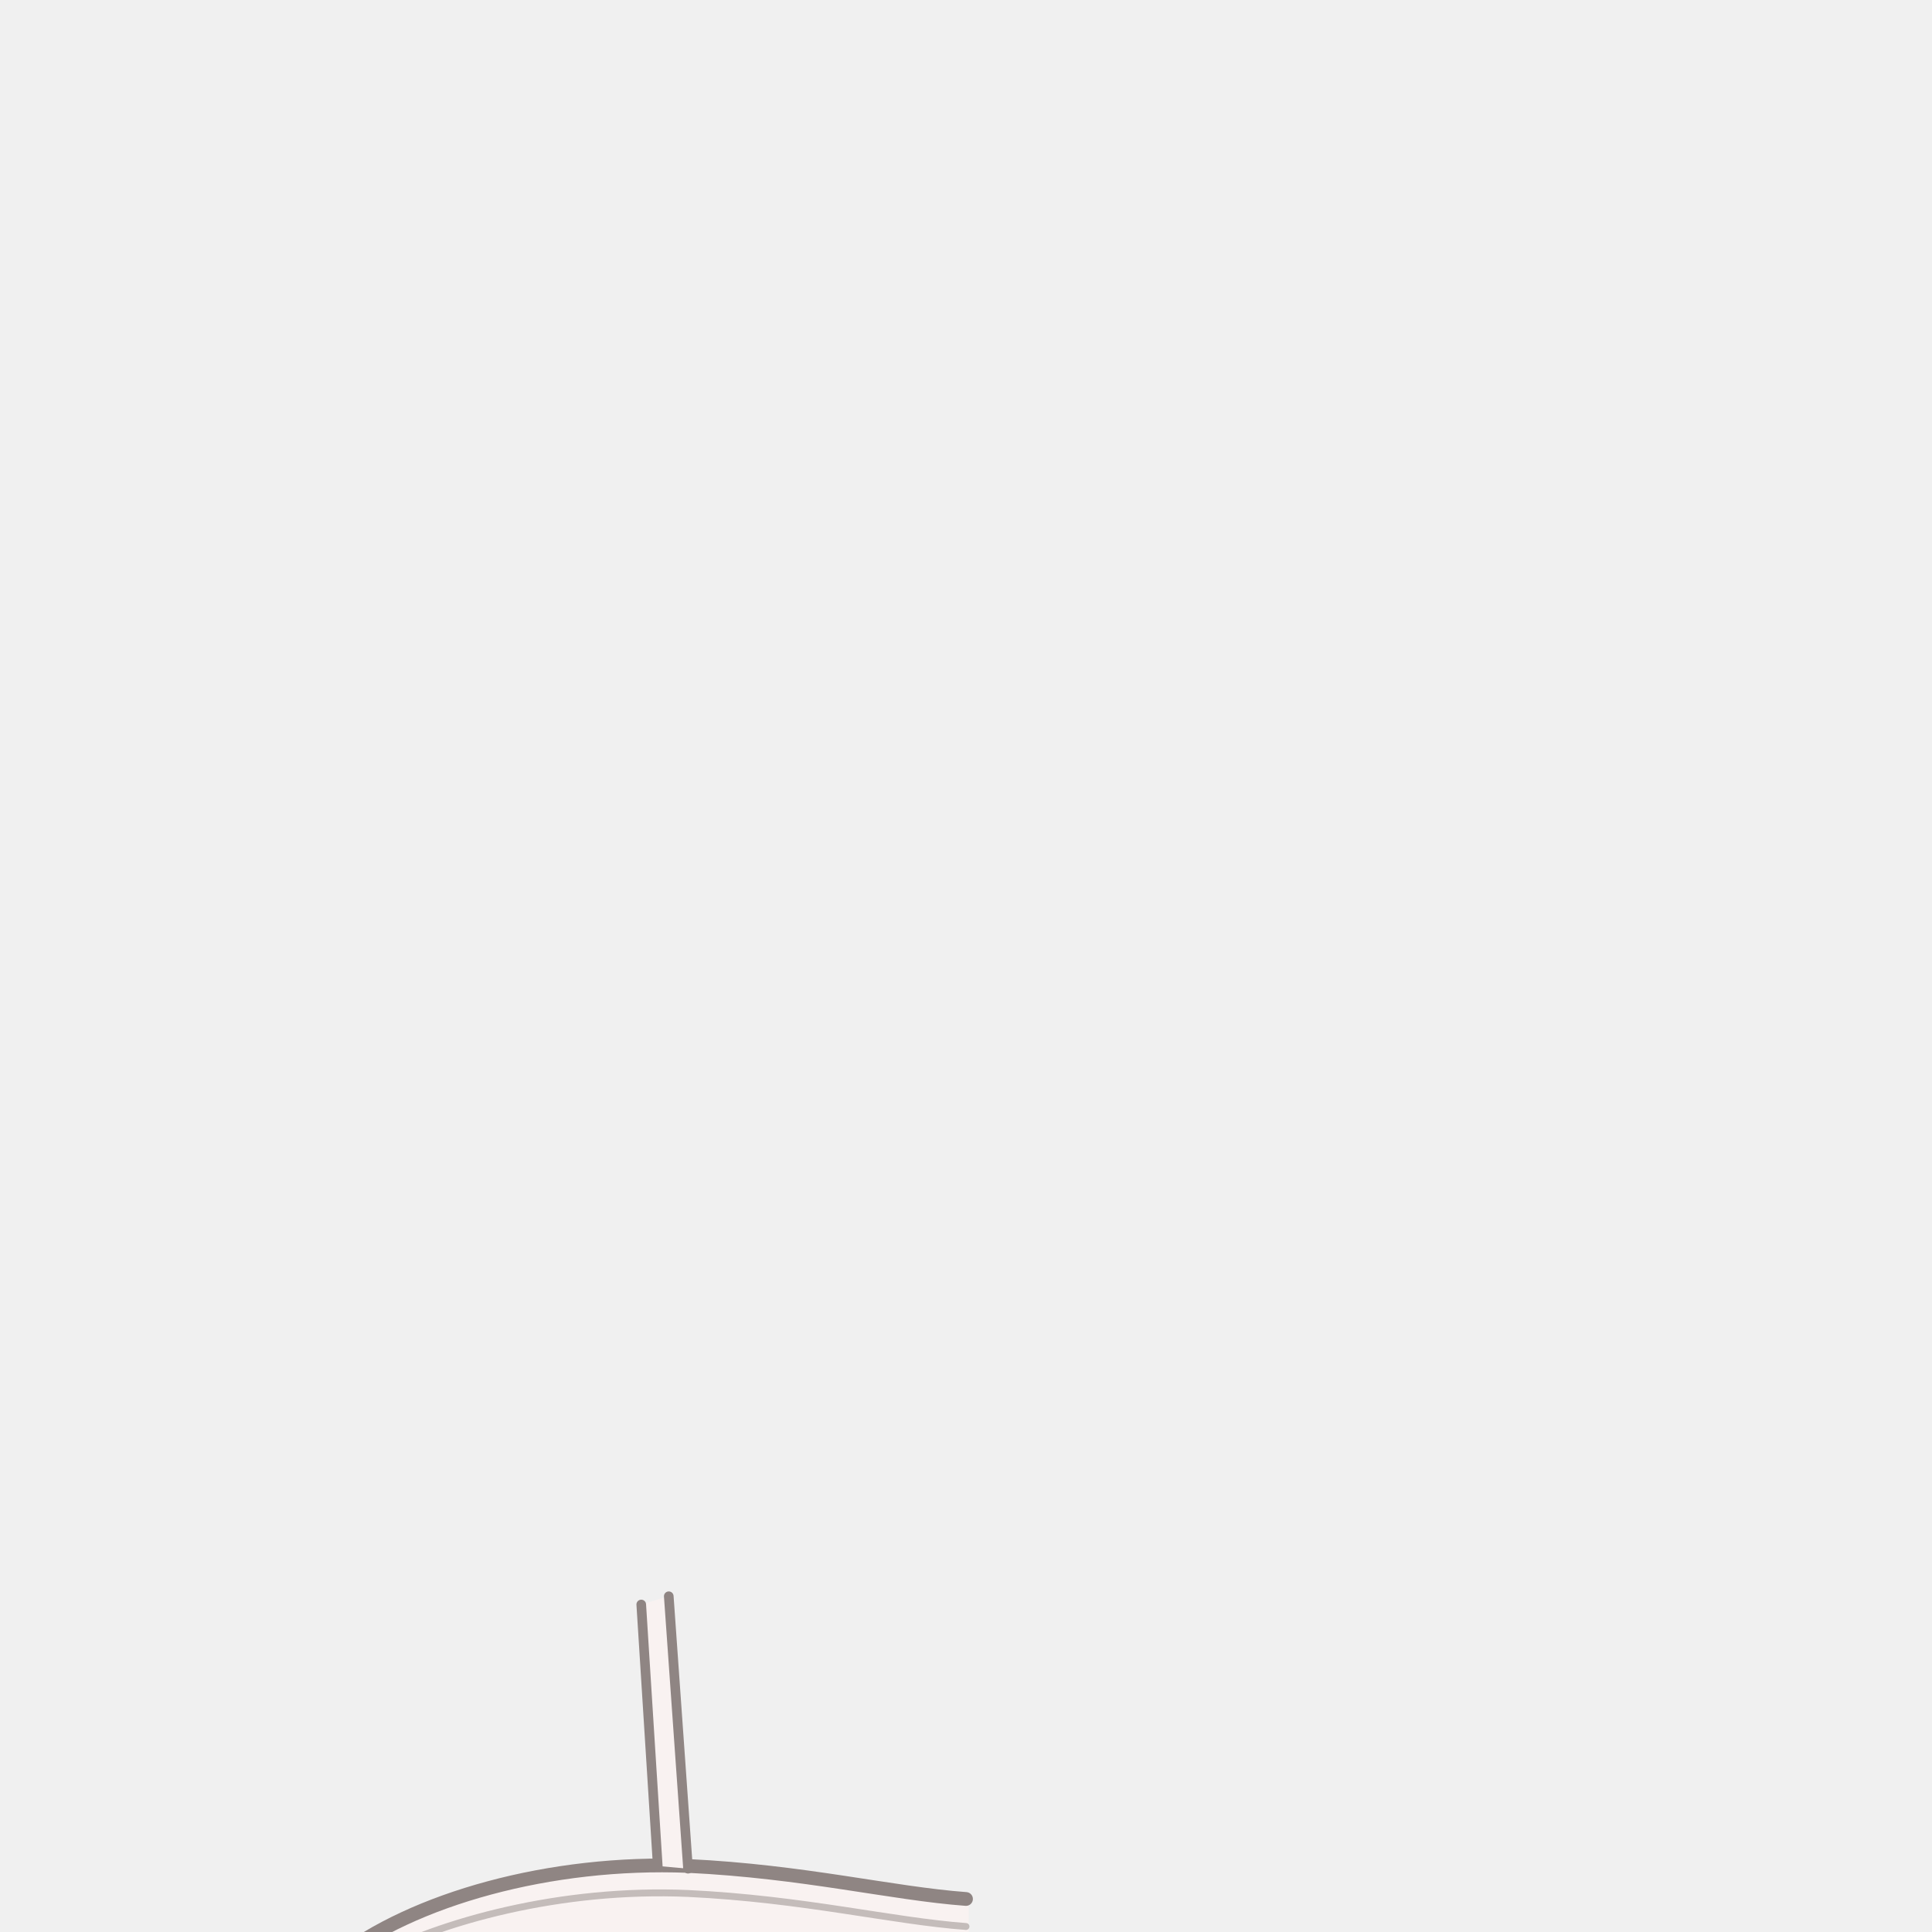
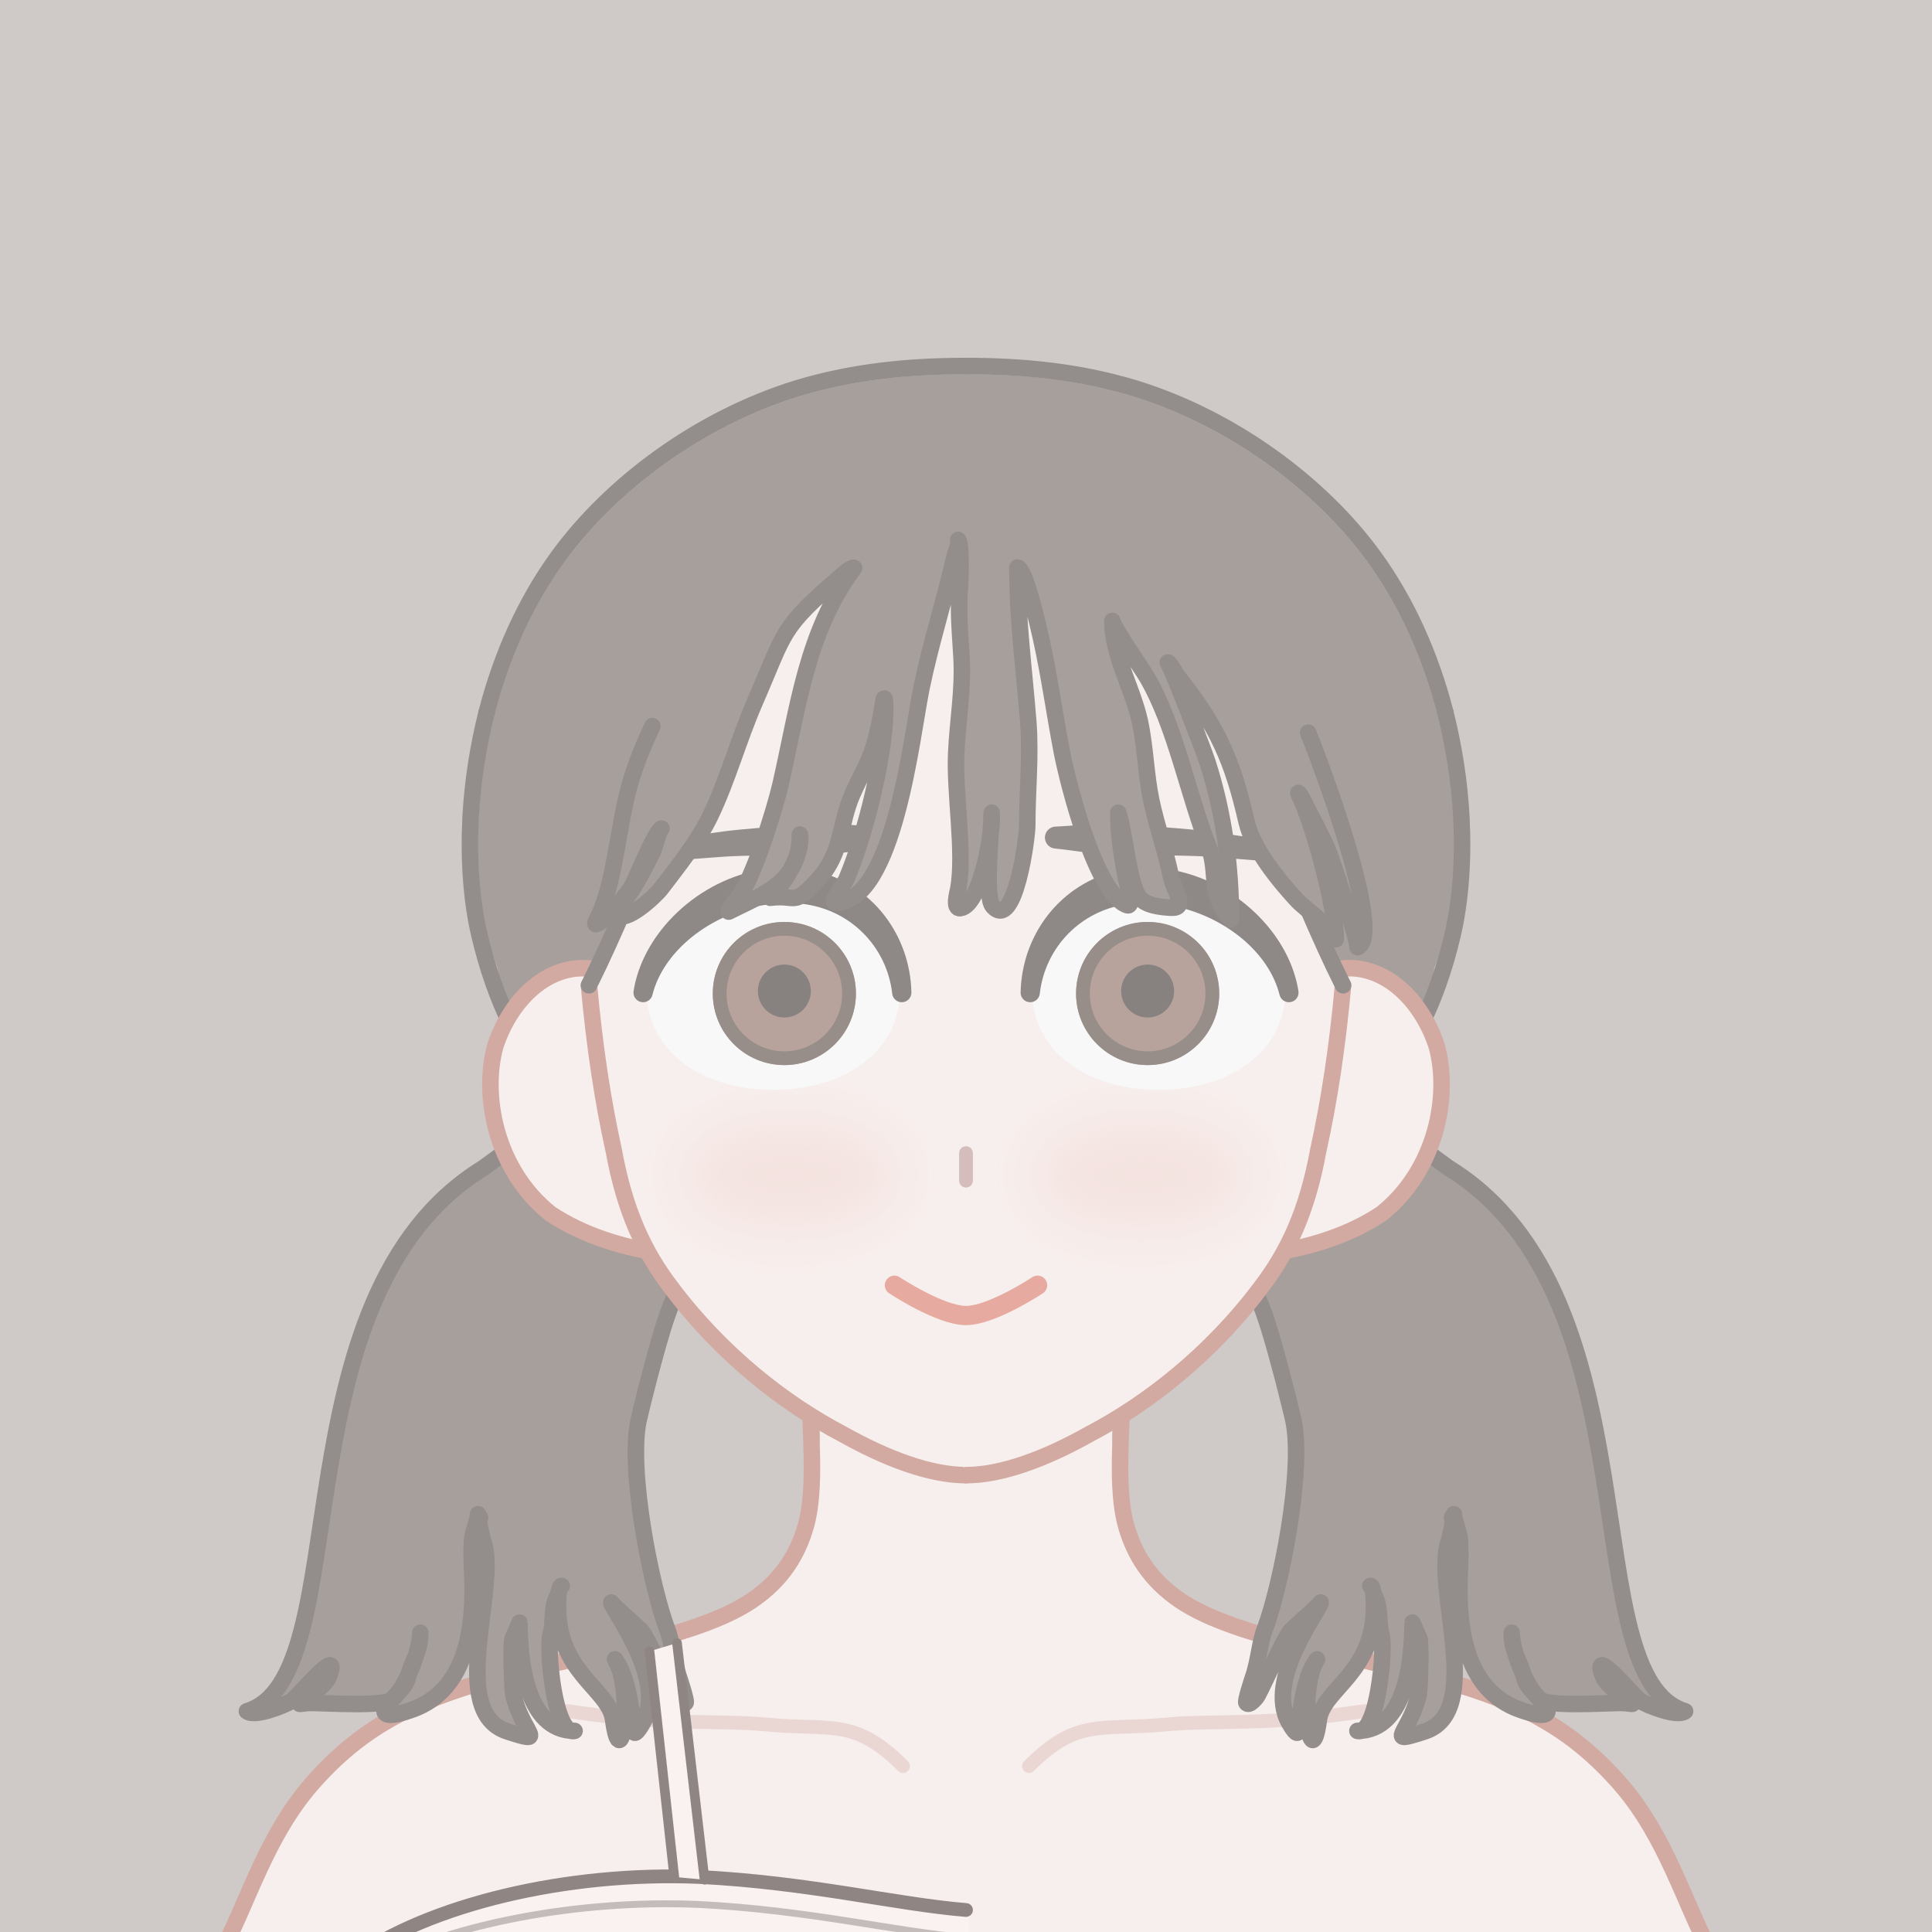
<svg xmlns="http://www.w3.org/2000/svg" width="702" height="702" viewBox="0 0 702 702">
+   <g id="_ref">
+     <g opacity="0.5">
+       <defs>
+         <clipPath id="makeup-blush-clip-path-31">
+           <path d="M215.154 389.2 L359.154 389.2 L359.154 464.8 L215.154 464.8 Z" />
+         </clipPath>
+         <filter id="makeup-blush-filter-11" filterUnits="userSpaceOnUse" x="218.154" y="377" width="138" height="100" color-interpolation-filters="sRGB">
+           <feGaussianBlur in="SourceGraphic" stdDeviation="9" color-interpolation-filters="linearRGB" />
+         </filter>
+         <clipPath id="cg-eye1">
+           <path d="M242 360 C242 338 262 326 288 326 C314 326 334 338 334 360 C334 382 314 396 288 396 C262 396 242 382 242 360 Z" fill="#ffffff" />
+         </clipPath>
+       </defs>
+       <rect width="702" height="702" fill="#ada19f" />
+       <g data-layer="body">
+         <g>
+           <g>
+             <path d="M296 490 L298 522 C293.615 554.385 304.615 564.885 259.333 589.667 L210.333 604.167 C118.615 622.385 119.615 639.385 96.5 675.5 L80.5 709 L352 712 L352 490 Z" fill="#fdeeea" />
+             <path d="M80.177 709.772 C89.948 691.718 96.554 667.356 113.323 648.166 C131.428 627.449 150.416 618.37 176.588 610.801 C209.733 601.215 252.656 595.455 273.168 581.575 C284.163 574.134 289.86 564.776 292.817 554.408 C296.711 540.759 294.236 520.005 294.407 505.93 C294.426 504.332 294.448 497.885 294.448 490.885" fill="none" stroke="#b46352" stroke-width="6" stroke-linecap="round" stroke-linejoin="round" />
+             <path d="M206.199 621.718 C242.115 627.218 260.37 624.907 278.628 626.62 C302.176 628.831 310.481 624.084 328.115 641.718" fill="none" stroke="#b46352" stroke-width="5" stroke-linecap="round" opacity="0.35" />
+           </g>
+         </g>
+         <g transform="translate(702 0) scale(-1 1)">
+           <g>
+             <path d="M296 490 L298 522 C293.615 554.385 304.615 564.885 259.333 589.667 L210.333 604.167 C118.615 622.385 119.615 639.385 96.5 675.5 L80.5 709 L352 712 L352 490 Z" fill="#fdeeea" />
+             <path d="M80.177 709.772 C89.948 691.718 96.554 667.356 113.323 648.166 C131.428 627.449 150.416 618.37 176.588 610.801 C209.733 601.215 252.656 595.455 273.168 581.575 C284.163 574.134 289.86 564.776 292.817 554.408 C296.711 540.759 294.236 520.005 294.407 505.93 C294.426 504.332 294.448 497.885 294.448 490.885" fill="none" stroke="#b46352" stroke-width="6" stroke-linecap="round" stroke-linejoin="round" />
+             <path d="M206.199 621.718 C242.115 627.218 260.37 624.907 278.628 626.62 C302.176 628.831 310.481 624.084 328.115 641.718" fill="none" stroke="#b46352" stroke-width="5" stroke-linecap="round" opacity="0.35" />
+           </g>
+         </g>
+       </g>
+       <g data-layer="hairMid">
+         <g>
+           <g>
+             <path d="M246.346 470.051 C252.058 457.884 251.33 448.199 243.07 434.669 C238.956 426.719 237.325 420.839 228.711 415.289 C206.623 401.069 195.92 409.499 175.625 424.389 C99.328 471.409 130.552 609.403 89.711 621.793 C92.696 624.063 103.403 619.583 105.822 618.153 C108.255 616.713 124.757 596.133 119.336 609.653 C118.582 611.533 113.631 615.683 111.427 617.133 C106.635 620.283 109.057 618.723 113.403 618.773 C118.927 618.823 139.489 620.153 142.388 617.583 C147.818 612.773 152.711 599.273 152.711 593.263 C152.711 600.773 149.385 603.763 148.149 609.773 C147.304 613.873 139.593 619.023 139.706 621.733 C139.843 625.043 149.803 621.283 151.883 620.363 C170.299 612.233 171.711 589.693 171.711 577.413 C171.711 572.163 170.979 563.063 171.67 558.353 C171.876 556.953 173.9 551.093 173.711 550.173 C173.96 550.589 174.197 551.005 174.421 551.422 L174.11 550.922 C173.439 551.258 175.192 558.829 175.579 559.922 C181.477 576.576 162.297 622.015 184.409 629.153 C199.261 633.947 190.038 630.137 186.546 615.971 C186.03 613.875 185.61 597.159 186.226 595.409 C186.446 594.785 188.796 589.666 188.777 589.589 C188.777 602.195 190.785 628.922 208.777 628.922 C201.455 630.753 198.534 598.933 200.068 593.773 C201.338 589.499 200.169 584.271 202.538 579.84 C203.243 578.52 203.238 576.081 204.11 576.256 C202.849 576.003 202.797 581.895 202.777 582.922 C202.285 607.842 221.252 613.552 222.777 624.922 C225.695 646.676 230.392 614.04 223.444 602.922 C227.157 607.873 228.466 615.721 229.444 621.589 C230.324 626.871 228.975 634.026 233.57 626.033 C242.692 610.164 221.67 584.015 222.11 582.256 C223.525 584.142 230.728 590.225 232.983 592.471 C235.024 594.505 242.514 611.398 245.016 616.038 C245.475 616.889 248.24 620.248 249.146 618.672 C249.502 618.052 247.263 611.007 246.804 609.719 C244.719 603.857 244.271 596.797 242.595 592.453 C236.61 576.947 227.965 533.366 232.163 515.515 C233.177 511.198 242.851 470.916 246.346 470.051 Z" fill="#5d4e48" stroke="#352a27" stroke-width="6" stroke-linecap="round" stroke-linejoin="round" />
+           </g>
+         </g>
+         <g transform="translate(702 0) scale(-1 1)">
+           <g>
+             <path d="M246.346 470.051 C252.058 457.884 251.33 448.199 243.07 434.669 C238.956 426.719 237.325 420.839 228.711 415.289 C206.623 401.069 195.92 409.499 175.625 424.389 C99.328 471.409 130.552 609.403 89.711 621.793 C92.696 624.063 103.403 619.583 105.822 618.153 C108.255 616.713 124.757 596.133 119.336 609.653 C118.582 611.533 113.631 615.683 111.427 617.133 C106.635 620.283 109.057 618.723 113.403 618.773 C118.927 618.823 139.489 620.153 142.388 617.583 C147.818 612.773 152.711 599.273 152.711 593.263 C152.711 600.773 149.385 603.763 148.149 609.773 C147.304 613.873 139.593 619.023 139.706 621.733 C139.843 625.043 149.803 621.283 151.883 620.363 C170.299 612.233 171.711 589.693 171.711 577.413 C171.711 572.163 170.979 563.063 171.67 558.353 C171.876 556.953 173.9 551.093 173.711 550.173 C173.96 550.589 174.197 551.005 174.421 551.422 L174.11 550.922 C173.439 551.258 175.192 558.829 175.579 559.922 C181.477 576.576 162.297 622.015 184.409 629.153 C199.261 633.947 190.038 630.137 186.546 615.971 C186.03 613.875 185.61 597.159 186.226 595.409 C186.446 594.785 188.796 589.666 188.777 589.589 C188.777 602.195 190.785 628.922 208.777 628.922 C201.455 630.753 198.534 598.933 200.068 593.773 C201.338 589.499 200.169 584.271 202.538 579.84 C203.243 578.52 203.238 576.081 204.11 576.256 C202.849 576.003 202.797 581.895 202.777 582.922 C202.285 607.842 221.252 613.552 222.777 624.922 C225.695 646.676 230.392 614.04 223.444 602.922 C227.157 607.873 228.466 615.721 229.444 621.589 C230.324 626.871 228.975 634.026 233.57 626.033 C242.692 610.164 221.67 584.015 222.11 582.256 C223.525 584.142 230.728 590.225 232.983 592.471 C235.024 594.505 242.514 611.398 245.016 616.038 C245.475 616.889 248.24 620.248 249.146 618.672 C249.502 618.052 247.263 611.007 246.804 609.719 C244.719 603.857 244.271 596.797 242.595 592.453 C236.61 576.947 227.965 533.366 232.163 515.515 C233.177 511.198 242.851 470.916 246.346 470.051 Z" fill="#5d4e48" stroke="#352a27" stroke-width="6" stroke-linecap="round" stroke-linejoin="round" />
+           </g>
+         </g>
+       </g>
+       <g data-layer="hairBase">
+         <g>
+           <g>
+             <path d="M352 381.448 L352 135.951 L351.016 135.951 C330.344 135.951 310.656 137.919 290.968 143.826 C255.53 154.654 224.03 178.279 205.327 203.873 C186.623 229.467 175.795 262.936 173.826 297.39 C172.842 317.077 174.811 336.765 180.717 351.531 C182.027 358.081 184.209 364.632 187.262 370.602 C187.365 370.682 201.168 393.038 203.562 396.448 C204.832 398.257 211.612 404.019 213.517 405.842 C223.248 415.153 227.833 417.061 239.562 423.948 C253.821 432.321 287.168 441.633 303.192 437.819 C328.028 431.907 350.54 430.17 351.074 398.222 C351.102 396.519 351.452 381.949 352 381.448 Z" fill="#5d4e48" />
+           </g>
+           <g>
+             <path d="M351 133 C330 133 310 135 290 141 C254 152 222 176 203 202 C191 218.4 182.2 238 176.8 259" fill="none" stroke="#352a27" stroke-width="6" stroke-linecap="round" stroke-linejoin="round" />
+           </g>
+           <g>
+             <path d="M176.8 259 C173.7 271.3 171.7 284.1 171 297 C170.247 312.067 171.196 327.134 174.275 340.064 C179.731 362.97 189.199 384.12 205.639 400.625 C218.159 413.194 231.61 422.103 248.042 428.491 C248.47 428.658 248.896 428.816 249.319 428.964 C252.635 430.122 260.334 430.818 262.896 432.282" fill="none" stroke="#352a27" stroke-width="6" stroke-linecap="round" stroke-linejoin="round" />
+           </g>
+         </g>
+         <g transform="translate(702 0) scale(-1 1)">
+           <g>
+             <path d="M352 381.448 L352 135.951 L351.016 135.951 C330.344 135.951 310.656 137.919 290.968 143.826 C255.53 154.654 224.03 178.279 205.327 203.873 C186.623 229.467 175.795 262.936 173.826 297.39 C172.842 317.077 174.811 336.765 180.717 351.531 C182.027 358.081 184.209 364.632 187.262 370.602 C187.365 370.682 201.168 393.038 203.562 396.448 C204.832 398.257 211.612 404.019 213.517 405.842 C223.248 415.153 227.833 417.061 239.562 423.948 C253.821 432.321 287.168 441.633 303.192 437.819 C328.028 431.907 350.54 430.17 351.074 398.222 C351.102 396.519 351.452 381.949 352 381.448 Z" fill="#5d4e48" />
+           </g>
+           <g>
+             <path d="M351 133 C330 133 310 135 290 141 C254 152 222 176 203 202 C191 218.4 182.2 238 176.8 259" fill="none" stroke="#352a27" stroke-width="6" stroke-linecap="round" stroke-linejoin="round" />
+           </g>
+           <g>
+             <path d="M176.8 259 C173.7 271.3 171.7 284.1 171 297 C170.247 312.067 171.196 327.134 174.275 340.064 C179.731 362.97 189.199 384.12 205.639 400.625 C218.159 413.194 231.61 422.103 248.042 428.491 C248.47 428.658 248.896 428.816 249.319 428.964 C252.635 430.122 260.334 430.818 262.896 432.282" fill="none" stroke="#352a27" stroke-width="6" stroke-linecap="round" stroke-linejoin="round" />
+           </g>
+         </g>
+       </g>
+       <g data-layer="ear">
+         <g>
+           <g>
+             <path d="M215 352 C200 350 186 362 180 380 C175 398 180 425 200 441 C212 449 226 453 238 455 L225 380 Z" fill="#fdeeea" />
+             <path d="M215 352 C200 350 186 362 180 380 C175 398 180 425 200 441 C212 449 226 453 238 455" fill="none" stroke="#b46352" stroke-width="6" stroke-linecap="round" stroke-linejoin="round" />
+           </g>
+         </g>
+         <g transform="translate(702 0) scale(-1 1)">
+           <g>
+             <path d="M215 352 C200 350 186 362 180 380 C175 398 180 425 200 441 C212 449 226 453 238 455 L225 380 Z" fill="#fdeeea" />
+             <path d="M215 352 C200 350 186 362 180 380 C175 398 180 425 200 441 C212 449 226 453 238 455" fill="none" stroke="#b46352" stroke-width="6" stroke-linecap="round" stroke-linejoin="round" />
+           </g>
+         </g>
+       </g>
+       <g data-layer="face">
+         <g>
+           <g>
+             <path d="M352 200 L351 200 C322 200 296 208 278 228 C262 246 250 272 240 298 C232 318 223 340 214 358 C216 380 219 400 223 418 C227 440 234 455 244 468 C262 492 285 510 306 521 C322 530 338 536 351 536 L352 536 Z" fill="#fdeeea" />
+             <path d="M214 358 C216 380 219 400 223 418 C227 440 234 455 244 468 C262 492 285 510 306 521 C322 530 338 536 351 536" fill="none" stroke="#b46352" stroke-width="6" stroke-linecap="round" stroke-linejoin="round" />
+           </g>
+         </g>
+         <g transform="translate(702 0) scale(-1 1)">
+           <g>
+             <path d="M352 200 L351 200 C322 200 296 208 278 228 C262 246 250 272 240 298 C232 318 223 340 214 358 C216 380 219 400 223 418 C227 440 234 455 244 468 C262 492 285 510 306 521 C322 530 338 536 351 536 L352 536 Z" fill="#fdeeea" />
+             <path d="M214 358 C216 380 219 400 223 418 C227 440 234 455 244 468 C262 492 285 510 306 521 C322 530 338 536 351 536" fill="none" stroke="#b46352" stroke-width="6" stroke-linecap="round" stroke-linejoin="round" />
+           </g>
+         </g>
+       </g>
+       <g data-layer="makeup">
+         <g>
+           <g>
+             <g clip-path="url(#makeup-blush-clip-path-31)">
+               <g filter="url(#makeup-blush-filter-11)">
+                 <ellipse cx="287.154" cy="427" rx="40" ry="21" fill="#f3bfb8" opacity="0.5" />
+               </g>
+             </g>
+           </g>
+         </g>
+         <g transform="translate(702 0) scale(-1 1)">
+           <g>
+             <g clip-path="url(#makeup-blush-clip-path-31)">
+               <g filter="url(#makeup-blush-filter-11)">
+                 <ellipse cx="287.154" cy="427" rx="40" ry="21" fill="#f3bfb8" opacity="0.5" />
+               </g>
+             </g>
+           </g>
+         </g>
+       </g>
+       <g data-layer="mouth">
+         <g>
+           <path d="M351 419 L351 429" fill="none" stroke="#b98a88" stroke-width="5" stroke-linecap="round" />
+         </g>
+         <g>
+           <path d="M325 467 C325 467 341.59 478 351 478 C360.41 478 377 467 377 467" fill="none" stroke="#dc6450" stroke-width="7" stroke-linecap="round" stroke-linejoin="round" />
+         </g>
+       </g>
+       <g data-layer="eye">
+         <g transform="translate(285 361) scale(1) translate(-292 -361)">
+           <path d="M242 360 C242 338 262 326 288 326 C314 326 334 338 334 360 C334 382 314 396 288 396 C262 396 242 382 242 360 Z" fill="#ffffff" />
+           <g clip-path="url(#cg-eye1)">
+             <g transform="translate(292 361) scale(0.26)">
+               <g transform="translate(-110 -110) scale(1)">
+                 <g>
+                   <circle cx="110" cy="110" r="100" fill="#7e5647" />
+                   <circle cx="110" cy="106.526" r="37" fill="#1e1410" />
+                 </g>
+               </g>
+             </g>
+             <circle cx="292" cy="361" r="23.5" fill="none" stroke="#3e2a22" stroke-width="5" />
+           </g>
+           <g>
+             <polygon points="237.252,359.897 237.551,358.24 237.883,356.76 237.941,356.513 238.406,354.792 238.803,353.526 238.951,353.061 239.578,351.317 239.962,350.368 240.28,349.584 241.058,347.862 241.344,347.294 241.925,346.127 242.867,344.408 242.928,344.314 243.885,342.708 244.617,341.579 244.985,341.016 246.164,339.343 246.569,338.814 247.417,337.698 248.568,336.29 248.745,336.08 250.15,334.489 250.84,333.764 251.624,332.938 253.169,331.426 253.251,331.357 254.778,329.959 255.664,329.208 256.451,328.542 258.188,327.176 258.338,327.071 259.976,325.871 260.978,325.193 261.816,324.627 263.713,323.445 263.884,323.351 265.648,322.334 266.723,321.768 267.619,321.299 269.636,320.333 269.832,320.251 271.687,319.443 272.839,318.994 273.747,318.642 275.844,317.917 276.12,317.835 277.977,317.271 279.259,316.935 280.089,316.72 282.225,316.252 282.674,316.172 284.386,315.867 285.904,315.658 286.538,315.572 288.676,315.367 289.401,315.327 290.829,315.25 292.642,315.226 293.004,315.221 295.029,315.28 296.147,315.36 297.018,315.423 298.974,315.649 299.642,315.754 300.899,315.956 302.839,316.351 303.092,316.412 304.736,316.824 306.239,317.271 306.592,317.373 308.418,318.001 309.548,318.446 310.23,318.713 311.993,319.495 312.749,319.869 313.708,320.347 315.391,321.276 315.82,321.534 317.035,322.277 318.624,323.341 318.745,323.424 320.158,324.467 321.316,325.4 321.654,325.667 323.091,326.923 323.903,327.696 324.47,328.235 325.79,329.602 326.297,330.172 327.055,331.028 328.256,332.499 328.49,332.806 329.392,334.018 330.352,335.425 330.465,335.582 331.471,337.186 332.122,338.33 332.409,338.828 333.281,340.508 333.67,341.338 334.08,342.214 334.808,343.949 334.992,344.434 335.468,345.715 336.057,347.505 336.088,347.599 336.571,349.304 336.901,350.668 337.014,351.126 337.388,352.973 337.543,353.928 337.688,354.817 337.915,356.668 337.962,357.21 338.072,358.537 338.153,360.357 338.146,361.044 338.006,361.715 337.737,362.346 337.35,362.913 336.861,363.394 336.286,363.769 335.65,364.026 334.976,364.153 334.29,364.146 333.618,364.006 332.987,363.737 332.42,363.35 331.94,362.861 331.564,362.286 331.308,361.65 331.18,360.976 330.952,359.311 330.741,358.141 330.667,357.75 330.321,356.221 330.125,355.498 329.911,354.712 329.435,353.212 329.326,352.918 328.903,351.751 328.295,350.262 328.289,350.247 332.186,348.915 328.346,350.404 327.667,348.922 327.122,347.855 326.963,347.551 326.209,346.222 325.793,345.553 325.404,344.931 324.546,343.673 324.313,343.364 323.644,342.461 322.641,341.211 326.581,338.437 322.758,341.37 322.695,341.298 321.707,340.166 320.806,339.215 320.678,339.088 319.611,338.057 318.914,337.435 318.503,337.07 317.368,336.138 316.918,335.8 316.202,335.257 315.002,334.422 314.826,334.316 313.769,333.636 312.455,332.862 312.429,332.847 315.575,328.126 312.628,332.973 311.255,332.235 310.187,331.716 309.949,331.605 308.63,331.03 307.86,330.729 307.304,330.513 305.949,330.043 305.483,329.903 304.56,329.62 303.179,329.254 303.067,329.233 301.785,328.941 300.369,328.674 300.36,328.676 298.901,328.459 297.886,328.344 297.468,328.298 296.013,328.186 295.393,328.162 294.522,328.124 292.996,328.113 292.886,328.117 291.308,328.156 290.115,328.224 289.625,328.251 287.955,328.397 287.555,328.445 286.26,328.598 284.767,328.824 284.542,328.856 282.84,329.164 282.225,329.296 281.147,329.526 279.48,329.94 279.412,329.953 277.697,330.432 276.975,330.658 276,330.962 274.294,331.56 274.289,331.557 272.589,332.208 271.847,332.519 270.917,332.909 269.253,333.675 269.166,333.715 266.483,328.557 269.341,333.62 267.607,334.487 266.89,334.872 265.995,335.352 264.409,336.278 264.333,336.322 261.3,331.723 264.49,336.215 262.858,337.24 262.157,337.711 261.347,338.255 259.821,339.363 259.808,339.373 256.523,335.37 259.946,339.255 258.454,340.418 257.716,341.032 257.083,341.559 255.762,342.739 255.685,342.806 254.501,343.949 253.647,344.833 253.301,345.188 252.159,346.459 251.834,346.845 251.082,347.752 250.048,349.104 250.03,349.127 246.472,346.733 250.12,348.988 249.134,350.389 248.514,351.347 248.254,351.743 247.457,353.088 247.132,353.691 246.724,354.451 246.056,355.833 245.922,356.135 245.462,357.208 244.942,358.578 244.909,358.668 244.488,359.962 244.081,361.436 243.865,362.087 243.527,362.684 243.078,363.203 242.537,363.625 241.924,363.933 241.262,364.116 240.578,364.166 239.897,364.081 239.246,363.865 238.649,363.527 238.13,363.078 237.708,362.537 237.4,361.924 237.218,361.262 237.168,360.578" fill="#2b201d" />
+           </g>
+         </g>
+         <g transform="translate(702 0) scale(-1 1)">
+           <g transform="translate(285 361) scale(1) translate(-292 -361)">
+             <path d="M242 360 C242 338 262 326 288 326 C314 326 334 338 334 360 C334 382 314 396 288 396 C262 396 242 382 242 360 Z" fill="#ffffff" />
+             <g clip-path="url(#cg-eye1)">
+               <g transform="translate(292 361) scale(0.26)">
+                 <g transform="translate(-110 -110) scale(1)">
+                   <g>
+                     <circle cx="110" cy="110" r="100" fill="#7e5647" />
+                     <circle cx="110" cy="106.526" r="37" fill="#1e1410" />
+                   </g>
+                 </g>
+               </g>
+               <circle cx="292" cy="361" r="23.5" fill="none" stroke="#3e2a22" stroke-width="5" />
+             </g>
+             <g>
+               <polygon points="237.252,359.897 237.551,358.24 237.883,356.76 237.941,356.513 238.406,354.792 238.803,353.526 238.951,353.061 239.578,351.317 239.962,350.368 240.28,349.584 241.058,347.862 241.344,347.294 241.925,346.127 242.867,344.408 242.928,344.314 243.885,342.708 244.617,341.579 244.985,341.016 246.164,339.343 246.569,338.814 247.417,337.698 248.568,336.29 248.745,336.08 250.15,334.489 250.84,333.764 251.624,332.938 253.169,331.426 253.251,331.357 254.778,329.959 255.664,329.208 256.451,328.542 258.188,327.176 258.338,327.071 259.976,325.871 260.978,325.193 261.816,324.627 263.713,323.445 263.884,323.351 265.648,322.334 266.723,321.768 267.619,321.299 269.636,320.333 269.832,320.251 271.687,319.443 272.839,318.994 273.747,318.642 275.844,317.917 276.12,317.835 277.977,317.271 279.259,316.935 280.089,316.72 282.225,316.252 282.674,316.172 284.386,315.867 285.904,315.658 286.538,315.572 288.676,315.367 289.401,315.327 290.829,315.25 292.642,315.226 293.004,315.221 295.029,315.28 296.147,315.36 297.018,315.423 298.974,315.649 299.642,315.754 300.899,315.956 302.839,316.351 303.092,316.412 304.736,316.824 306.239,317.271 306.592,317.373 308.418,318.001 309.548,318.446 310.23,318.713 311.993,319.495 312.749,319.869 313.708,320.347 315.391,321.276 315.82,321.534 317.035,322.277 318.624,323.341 318.745,323.424 320.158,324.467 321.316,325.4 321.654,325.667 323.091,326.923 323.903,327.696 324.47,328.235 325.79,329.602 326.297,330.172 327.055,331.028 328.256,332.499 328.49,332.806 329.392,334.018 330.352,335.425 330.465,335.582 331.471,337.186 332.122,338.33 332.409,338.828 333.281,340.508 333.67,341.338 334.08,342.214 334.808,343.949 334.992,344.434 335.468,345.715 336.057,347.505 336.088,347.599 336.571,349.304 336.901,350.668 337.014,351.126 337.388,352.973 337.543,353.928 337.688,354.817 337.915,356.668 337.962,357.21 338.072,358.537 338.153,360.357 338.146,361.044 338.006,361.715 337.737,362.346 337.35,362.913 336.861,363.394 336.286,363.769 335.65,364.026 334.976,364.153 334.29,364.146 333.618,364.006 332.987,363.737 332.42,363.35 331.94,362.861 331.564,362.286 331.308,361.65 331.18,360.976 330.952,359.311 330.741,358.141 330.667,357.75 330.321,356.221 330.125,355.498 329.911,354.712 329.435,353.212 329.326,352.918 328.903,351.751 328.295,350.262 328.289,350.247 332.186,348.915 328.346,350.404 327.667,348.922 327.122,347.855 326.963,347.551 326.209,346.222 325.793,345.553 325.404,344.931 324.546,343.673 324.313,343.364 323.644,342.461 322.641,341.211 326.581,338.437 322.758,341.37 322.695,341.298 321.707,340.166 320.806,339.215 320.678,339.088 319.611,338.057 318.914,337.435 318.503,337.07 317.368,336.138 316.918,335.8 316.202,335.257 315.002,334.422 314.826,334.316 313.769,333.636 312.455,332.862 312.429,332.847 315.575,328.126 312.628,332.973 311.255,332.235 310.187,331.716 309.949,331.605 308.63,331.03 307.86,330.729 307.304,330.513 305.949,330.043 305.483,329.903 304.56,329.62 303.179,329.254 303.067,329.233 301.785,328.941 300.369,328.674 300.36,328.676 298.901,328.459 297.886,328.344 297.468,328.298 296.013,328.186 295.393,328.162 294.522,328.124 292.996,328.113 292.886,328.117 291.308,328.156 290.115,328.224 289.625,328.251 287.955,328.397 287.555,328.445 286.26,328.598 284.767,328.824 284.542,328.856 282.84,329.164 282.225,329.296 281.147,329.526 279.48,329.94 279.412,329.953 277.697,330.432 276.975,330.658 276,330.962 274.294,331.56 274.289,331.557 272.589,332.208 271.847,332.519 270.917,332.909 269.253,333.675 269.166,333.715 266.483,328.557 269.341,333.62 267.607,334.487 266.89,334.872 265.995,335.352 264.409,336.278 264.333,336.322 261.3,331.723 264.49,336.215 262.858,337.24 262.157,337.711 261.347,338.255 259.821,339.363 259.808,339.373 256.523,335.37 259.946,339.255 258.454,340.418 257.716,341.032 257.083,341.559 255.762,342.739 255.685,342.806 254.501,343.949 253.647,344.833 253.301,345.188 252.159,346.459 251.834,346.845 251.082,347.752 250.048,349.104 250.03,349.127 246.472,346.733 250.12,348.988 249.134,350.389 248.514,351.347 248.254,351.743 247.457,353.088 247.132,353.691 246.724,354.451 246.056,355.833 245.922,356.135 245.462,357.208 244.942,358.578 244.909,358.668 244.488,359.962 244.081,361.436 243.865,362.087 243.527,362.684 243.078,363.203 242.537,363.625 241.924,363.933 241.262,364.116 240.578,364.166 239.897,364.081 239.246,363.865 238.649,363.527 238.13,363.078 237.708,362.537 237.4,361.924 237.218,361.262 237.168,360.578" fill="#2b201d" />
+             </g>
+           </g>
+         </g>
+       </g>
+       <g data-layer="hairLine">
+         <g>
+           <g>
+             <path d="M351 200 C322 200 296 208 278 228 C262 246 250 272 240 298 C232 318 223 340 214 358" fill="none" stroke="#352a27" stroke-width="6" stroke-linecap="round" stroke-linejoin="round" />
+           </g>
+         </g>
+         <g transform="translate(702 0) scale(-1 1)">
+           <g>
+             <path d="M351 200 C322 200 296 208 278 228 C262 246 250 272 240 298 C232 318 223 340 214 358" fill="none" stroke="#352a27" stroke-width="6" stroke-linecap="round" stroke-linejoin="round" />
+           </g>
+         </g>
+       </g>
+       <g data-layer="brow">
+         <g>
+           <g transform="translate(-7 0)">
+             <g>
+               <g>
+                 <path d="M251.563 304.691 L255.184 304.191 L258.804 303.682 L262.422 303.165 L264.202 302.909 L266.052 302.647 L269.671 302.131 L269.885 302.102 L272.476 301.783 L273.478 301.681 L276.448 301.377 L277.18 301.313 L280.822 300.993 L282.158 300.878 L284.513 300.7 L288.158 300.433 L290.032 300.3 L291.841 300.188 L295.489 299.974 L299.137 299.777 L300.11 299.728 L302.817 299.614 L306.468 299.48 L307.714 299.451 L308.96 299.444 L310.208 299.458 L311.456 299.489 L312.704 299.536 L312.854 299.541 L313.976 299.599 L315.225 299.674 L316.474 299.757 L317.723 299.845 L318.973 299.935 L320.222 300.025 L321.471 300.113 L322.72 300.195 L323.969 300.27 L325.218 300.335 L326 300.389 L326.757 300.595 L327.459 300.945 L328.079 301.424 L328.594 302.016 L328.983 302.696 L329.232 303.44 L329.332 304.218 L329.277 305 L329.072 305.757 L328.722 306.459 L328.242 307.079 L327.651 307.594 L326.97 307.983 L326.227 308.232 L325.449 308.332 L324.206 308.469 L322.964 308.615 L321.721 308.77 L320.479 308.93 L319.237 309.092 L317.995 309.254 L316.753 309.414 L315.511 309.568 L314.268 309.715 L313.174 309.837 L313.048 309.852 L311.806 309.982 L310.563 310.096 L309.319 310.193 L308.075 310.27 L306.83 310.324 L303.178 310.433 L300.499 310.499 L299.554 310.524 L295.901 310.61 L292.247 310.679 L290.471 310.706 L288.629 310.744 L284.975 310.81 L282.661 310.845 L281.367 310.876 L277.713 310.959 L277.043 310.972 L274.124 311.073 L273.212 311.102 L270.782 311.231 L270.649 311.24 L267.003 311.504 L265.15 311.639 L263.368 311.774 L259.724 312.055 L256.08 312.344 L252.437 312.643 L251.653 312.652 L250.882 312.507 L250.154 312.215 L249.497 311.787 L248.937 311.239 L248.494 310.592 L248.186 309.871 L248.024 309.103 L248.015 308.319 L248.159 307.549 L248.451 306.821 L248.88 306.164 L249.428 305.603 L250.075 305.16 L250.796 304.852 Z" fill="#352a27" />
+               </g>
+             </g>
+           </g>
+         </g>
+         <g transform="translate(702 0) scale(-1 1)">
+           <g transform="translate(-7 0)">
+             <g>
+               <g>
+                 <path d="M251.563 304.691 L255.184 304.191 L258.804 303.682 L262.422 303.165 L264.202 302.909 L266.052 302.647 L269.671 302.131 L269.885 302.102 L272.476 301.783 L273.478 301.681 L276.448 301.377 L277.18 301.313 L280.822 300.993 L282.158 300.878 L284.513 300.7 L288.158 300.433 L290.032 300.3 L291.841 300.188 L295.489 299.974 L299.137 299.777 L300.11 299.728 L302.817 299.614 L306.468 299.48 L307.714 299.451 L308.96 299.444 L310.208 299.458 L311.456 299.489 L312.704 299.536 L312.854 299.541 L313.976 299.599 L315.225 299.674 L316.474 299.757 L317.723 299.845 L318.973 299.935 L320.222 300.025 L321.471 300.113 L322.72 300.195 L323.969 300.27 L325.218 300.335 L326 300.389 L326.757 300.595 L327.459 300.945 L328.079 301.424 L328.594 302.016 L328.983 302.696 L329.232 303.44 L329.332 304.218 L329.277 305 L329.072 305.757 L328.722 306.459 L328.242 307.079 L327.651 307.594 L326.97 307.983 L326.227 308.232 L325.449 308.332 L324.206 308.469 L322.964 308.615 L321.721 308.77 L320.479 308.93 L319.237 309.092 L317.995 309.254 L316.753 309.414 L315.511 309.568 L314.268 309.715 L313.174 309.837 L313.048 309.852 L311.806 309.982 L310.563 310.096 L309.319 310.193 L308.075 310.27 L306.83 310.324 L303.178 310.433 L300.499 310.499 L299.554 310.524 L295.901 310.61 L292.247 310.679 L290.471 310.706 L288.629 310.744 L284.975 310.81 L282.661 310.845 L281.367 310.876 L277.713 310.959 L277.043 310.972 L274.124 311.073 L273.212 311.102 L270.782 311.231 L270.649 311.24 L267.003 311.504 L265.15 311.639 L263.368 311.774 L259.724 312.055 L256.08 312.344 L252.437 312.643 L251.653 312.652 L250.882 312.507 L250.154 312.215 L249.497 311.787 L248.937 311.239 L248.494 310.592 L248.186 309.871 L248.024 309.103 L248.015 308.319 L248.159 307.549 L248.451 306.821 L248.88 306.164 L249.428 305.603 L250.075 305.16 L250.796 304.852 Z" fill="#352a27" />
+               </g>
+             </g>
+           </g>
+         </g>
+       </g>
+       <g data-layer="hairFront">
+         <g>
+           <path d="M305.733 186.817 C294.238 185.54 240.866 243.136 241.784 255.077 C240.674 255.077 237.645 262.575 237.04 263.852 C234.006 270.261 231.637 276.089 229.473 282.854 C224.722 297.701 223.528 321.784 216.907 333.952 C213.407 340.387 226.108 328.123 227.076 326.931 C230.866 322.261 234.236 315.291 237.026 309.901 C237.795 308.414 239.601 301.249 240.347 301.062 C238.166 301.789 231.236 319.065 229.51 322.228 C228.435 324.198 222.587 330.215 224.114 332.172 C227.041 335.923 238.104 325.612 240.196 322.868 C246.435 314.684 253.72 305.622 258.158 296.348 C264.504 283.087 268.361 268.689 274.232 255.207 C285.615 229.07 283.667 227.563 306.559 207.951 C307.048 207.532 310.213 204.734 310.855 205.376 C293.499 228.518 289.976 257.37 283.538 285.296 C281.488 294.185 273.607 319.587 268.207 326.141 C267.544 326.945 264.43 330.199 264.777 331.241 C277.93 324.664 290.644 320.536 290.644 303.218 C291.831 310.342 284.732 321.345 279.866 326.211 C289.86 324.962 287.816 329.767 297.21 319.63 C306.148 309.986 304.963 299.465 309.748 288.529 C313.292 280.43 316.178 276.925 318.446 267.693 C319.185 264.684 319.812 261.647 320.355 258.597 C320.424 258.212 321.049 253.73 321.241 253.739 C322.041 253.778 321.459 263.522 321.267 265.378 C319.582 281.592 313.948 304.242 307.629 319.276 C306.566 321.805 301.179 328.09 303.757 328.022 C325.032 327.462 331.26 267.224 334.852 249.846 C338.256 233.382 343.222 218.146 346.833 202.12 C347.04 201.199 348.955 196.711 348.126 196.158 C349.332 196.882 349.042 210.643 348.838 212.748 C347.986 221.541 348.873 229.957 349.364 238.732 C350.059 251.146 347.934 261.835 347.429 273.987 C346.822 288.613 350.548 309.592 348.214 322.887 C348.019 323.996 346.115 330.372 348.956 329.987 C356.523 328.961 360.983 301.091 360.341 295.314 C360.341 301.626 357.532 325.715 360.781 329.339 C368.735 338.212 373.266 304.663 373.26 299.881 C373.244 287.329 374.612 274.748 373.625 262.205 C372.119 243.085 369.682 225.736 369.682 206.217 C372.447 206.217 377.315 227.653 378.113 231.217 C381.227 245.136 383.138 259.223 385.834 273.211 C388.027 284.591 398.193 324.903 409.55 328.915 C412.213 329.855 409.257 319.897 409.014 318.59 C407.58 310.88 406.327 303.174 406.327 295.314 C408.779 302.672 410.148 320.777 413.814 325.876 C416.14 329.11 421.92 329.642 425.582 329.831 C431.62 330.142 426.496 323.463 425.524 318.748 C423.574 309.293 420.279 300.128 418.333 290.862 C416.338 281.36 416.222 271.498 414.15 262.002 C411.517 249.936 404.171 238.046 404.171 225.617 C405.173 229.13 414.446 242.077 416.925 246.355 C427.031 263.799 431.618 288.458 439.142 307.65 C442.904 317.245 438.783 325.616 447.282 334.115 C447.282 314.589 444.715 295.595 438.753 276.97 C437.283 272.379 425.183 241.242 424.29 240.706 C424.807 240.319 427.309 244.95 427.741 245.494 C442.366 263.88 447.776 276.073 452.977 298.72 C455.206 308.428 464.679 320.01 471.403 327.241 C474.338 330.396 485.364 338.029 485.364 341.3 C485.364 329.474 477.065 298.835 471.712 288.129 C472.243 287.864 474.524 292.787 474.638 293.005 C477.16 297.83 479.675 302.689 481.992 307.615 C484.148 312.198 493.676 342.547 493.268 344.174 C503.573 339.594 488.121 298.181 484.828 290.231 C478.386 274.676 474.483 257.911 467.253 242.781 C465.382 238.865 451.556 218.197 449.438 218.432 C447.864 219.831 447.717 219.032 447.38 217.507 C446.158 211.982 429.112 200.262 424.29 195.439 L425.008 195.439" fill="#5d4e48" />
+           <path d="M237.04 263.852 C234.006 270.261 231.637 276.089 229.473 282.854 C224.722 297.701 223.528 321.784 216.907 333.952 C213.407 340.387 226.108 328.123 227.076 326.931 C230.866 322.261 234.236 315.291 237.026 309.901 C237.795 308.414 239.601 301.249 240.347 301.062 C238.166 301.789 231.236 319.065 229.51 322.228 C228.435 324.198 222.587 330.215 224.114 332.172 C227.041 335.923 238.104 325.612 240.196 322.868 C246.435 314.684 253.72 305.622 258.158 296.348 C264.504 283.087 268.361 268.689 274.232 255.207 C285.615 229.07 283.167 228.563 306.059 208.951 C306.548 208.532 309.713 205.734 310.355 206.376 C292.999 229.518 289.976 257.37 283.538 285.296 C281.488 294.185 273.607 319.587 268.207 326.141 C267.544 326.945 264.43 330.199 264.777 331.241 C277.93 324.664 290.644 320.536 290.644 303.218 C291.831 310.342 284.732 321.345 279.866 326.211 C289.86 324.962 287.816 329.767 297.21 319.63 C306.148 309.986 304.963 299.465 309.748 288.529 C313.292 280.43 316.178 276.925 318.446 267.693 C319.185 264.684 319.812 261.647 320.355 258.597 C320.424 258.212 321.049 253.73 321.241 253.739 C322.041 253.778 321.459 263.522 321.267 265.378 C319.582 281.592 313.948 304.242 307.629 319.276 C306.566 321.805 301.179 328.09 303.757 328.022 C325.032 327.462 331.26 267.224 334.852 249.846 C338.256 233.382 343.222 218.146 346.833 202.12 C347.04 201.199 348.955 196.711 348.126 196.158 C349.332 196.882 349.042 210.643 348.838 212.748 C347.986 221.541 348.873 229.957 349.364 238.732 C350.059 251.146 347.934 261.835 347.429 273.987 C346.822 288.613 350.548 309.592 348.214 322.887 C348.019 323.996 346.115 330.372 348.956 329.987 C356.523 328.961 360.983 301.091 360.341 295.314 C360.341 301.626 357.532 325.715 360.781 329.339 C368.735 338.212 373.266 304.663 373.26 299.881 C373.244 287.329 374.612 274.748 373.625 262.205 C372.119 243.085 369.682 225.736 369.682 206.217 C372.447 206.217 377.315 227.653 378.113 231.217 C381.227 245.136 383.138 259.223 385.834 273.211 C388.027 284.591 398.193 324.903 409.55 328.915 C412.213 329.855 409.257 319.897 409.014 318.59 C407.58 310.88 406.327 303.174 406.327 295.314 C408.779 302.672 410.148 320.777 413.814 325.876 C416.14 329.11 421.92 329.642 425.582 329.831 C431.62 330.142 426.496 323.463 425.524 318.748 C423.574 309.293 420.279 300.128 418.333 290.862 C416.338 281.36 416.222 271.498 414.15 262.002 C411.517 249.936 404.171 238.046 404.171 225.617 C405.173 229.13 414.446 242.077 416.925 246.355 C427.031 263.799 431.618 288.458 439.142 307.65 C442.904 317.245 438.783 325.616 447.282 334.115 C447.282 314.589 444.715 295.595 438.753 276.97 C437.283 272.379 425.183 241.242 424.29 240.706 C424.807 240.319 427.309 244.95 427.741 245.494 C442.366 263.88 447.776 276.073 452.977 298.72 C455.206 308.428 464.679 320.01 471.403 327.241 C474.338 330.396 485.364 338.029 485.364 341.3 C485.364 329.474 477.065 298.835 471.712 288.129 C472.243 287.864 474.524 292.787 474.638 293.005 C477.16 297.83 479.675 302.689 481.992 307.615 C484.148 312.198 493.676 342.547 493.268 344.174 C503.573 339.594 478.621 274.181 475.328 266.231" fill="none" stroke="#352a27" stroke-width="6" stroke-linecap="round" stroke-linejoin="round" />
+         </g>
+       </g>
+     </g>
+   </g>
  <g id="half">
-     <path d="M122 712 C150 690 200 676 250 678 C292 680 324 688 352 690 L352 712 Z" fill="#f9f2f1" />
-     <path d="M122 712 C150 690 200 676 250 678 C292 680 324 688 351 690" fill="none" stroke="#8f8583" stroke-width="5" stroke-linecap="round" stroke-linejoin="round" />
-     <path d="M134 712 C160 698 204 686 250 688 C292 690 324 698 351 700" fill="none" stroke="#8f8583" stroke-width="2.5" stroke-linecap="round" stroke-linejoin="round" opacity=".5" />
-     <path d="M233 583 L243 580 L250 679 L239 678 Z" fill="#f9f2f1" />
-     <path d="M233 583 L239 678" fill="none" stroke="#8f8583" stroke-width="3.5" stroke-linecap="round" stroke-linejoin="round" />
-     <path d="M243 580 L250 679" fill="none" stroke="#8f8583" stroke-width="3.5" stroke-linecap="round" stroke-linejoin="round" />
+     <path d="M128 712 C156 692 206 680 254 682 C294 684 326 692 352 694 L352 712 Z" fill="#f9f2f1" />
+     <path d="M128 712 C156 692 206 680 254 682 C294 684 326 692 351 694" fill="none" stroke="#8f8583" stroke-width="5" stroke-linecap="round" stroke-linejoin="round" />
+     <path d="M140 712 C164 700 208 690 254 692 C294 694 326 702 351 704" fill="none" stroke="#8f8583" stroke-width="2.5" stroke-linecap="round" stroke-linejoin="round" opacity=".5" />
+     <path d="M236 600 L246 597 L256 683 L245 682 Z" fill="#f9f2f1" />
+     <path d="M236 600 L245 682" fill="none" stroke="#8f8583" stroke-width="3.5" stroke-linecap="round" stroke-linejoin="round" />
+     <path d="M246 597 L256 683" fill="none" stroke="#8f8583" stroke-width="3.5" stroke-linecap="round" stroke-linejoin="round" />
  </g>
</svg>
